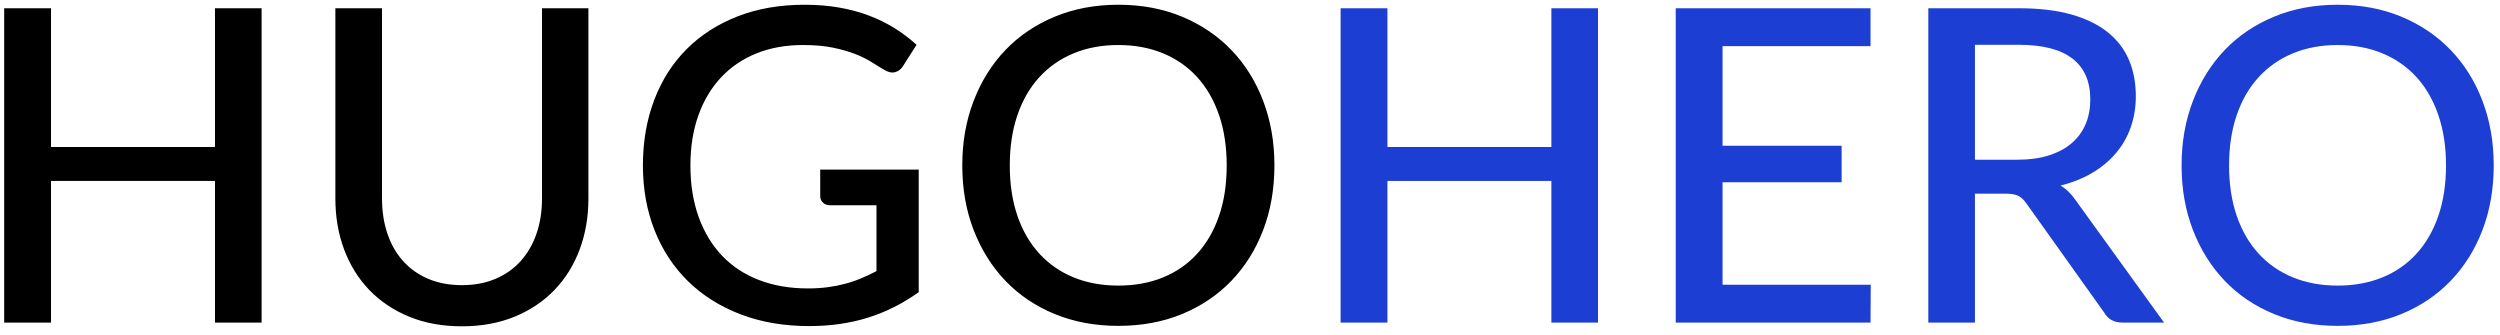
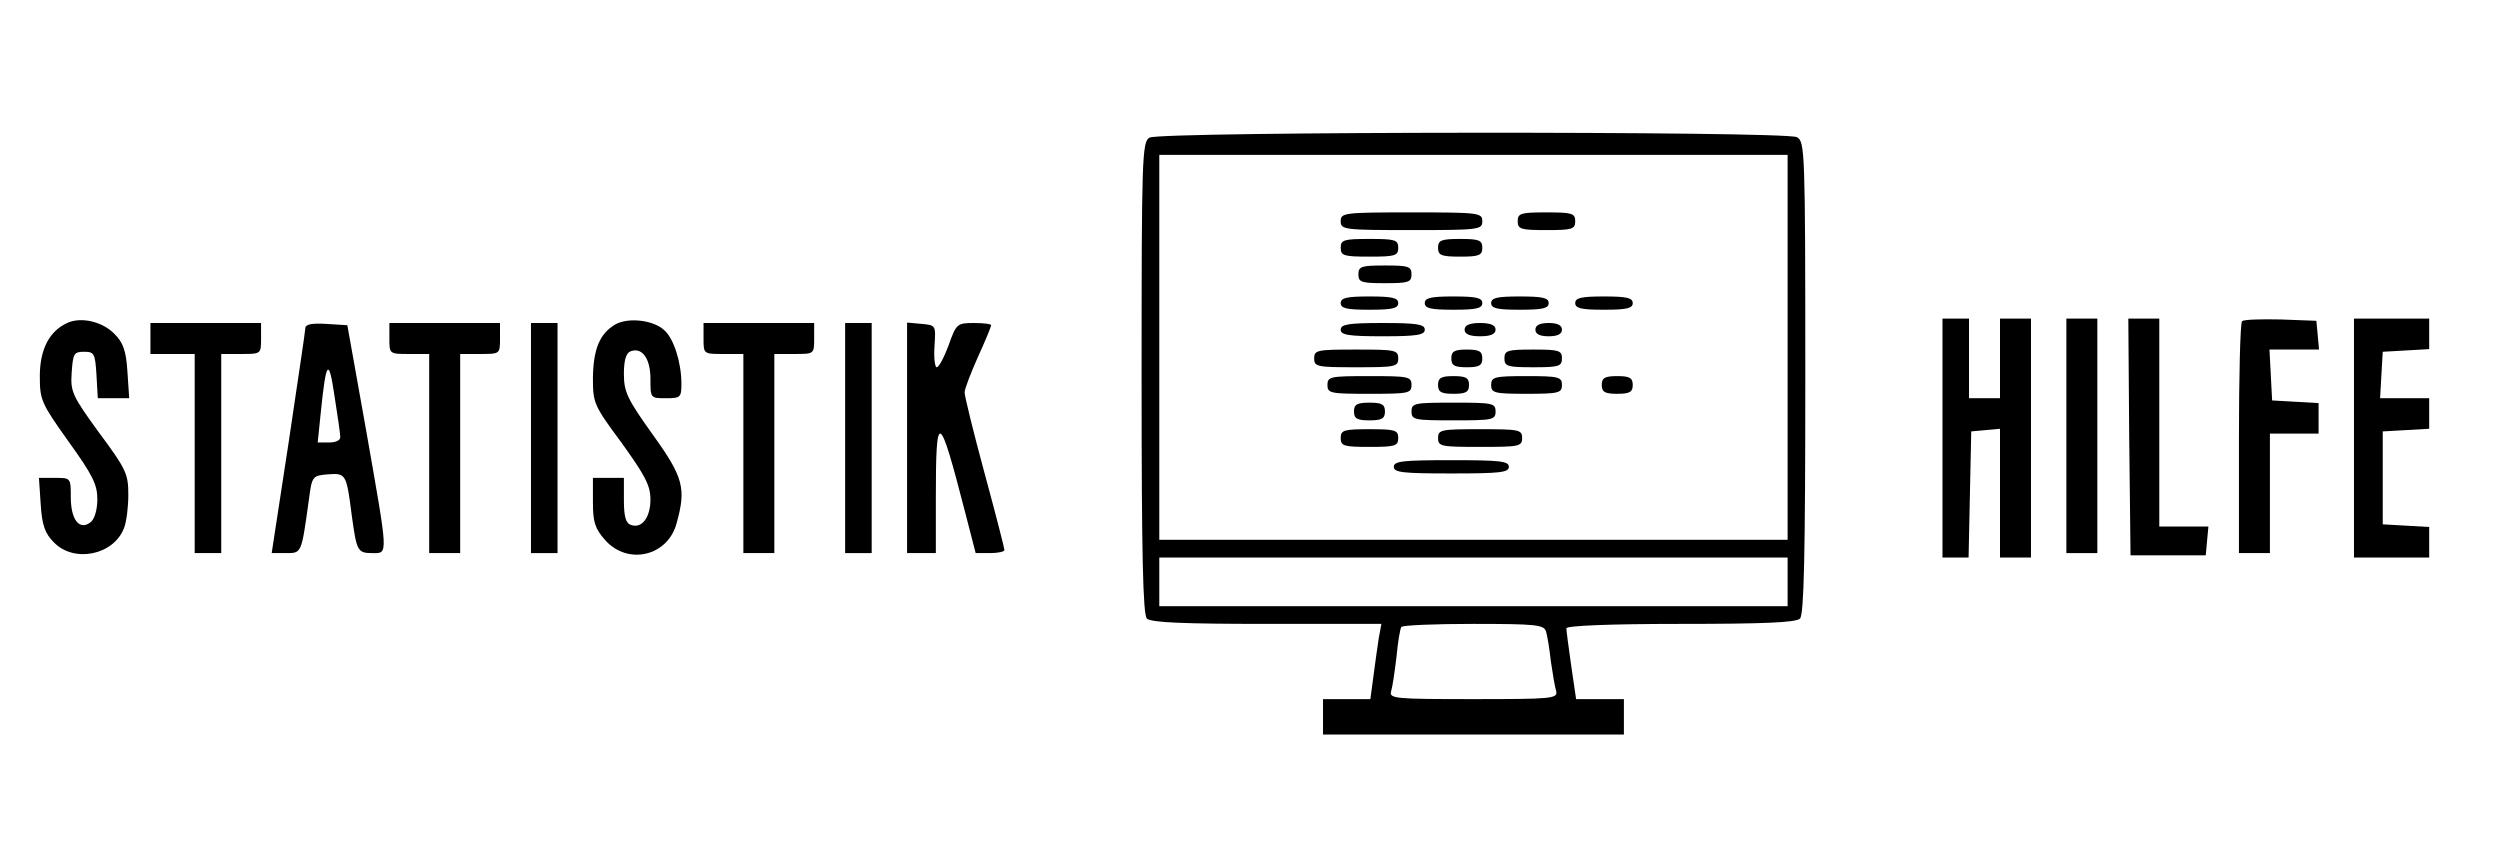
- <svg xmlns="http://www.w3.org/2000/svg" width="217px" height="29px" viewBox="0 0 217 29" version="1.1">
-   <defs />
-   <g id="Page-1" stroke="none" stroke-width="1" fill="none" fill-rule="evenodd">
-     <g id="logo">
-       <path d="M22.707,0.716 L22.707,28 L18.66,28 L18.66,15.707 L4.429,15.707 L4.429,28 L0.363,28 L0.363,0.716 L4.429,0.716 L4.429,12.762 L18.66,12.762 L18.66,0.716 L22.707,0.716 Z M40.092,24.751 C41.181,24.751 42.157,24.567 43.018,24.2 C43.879,23.833 44.608,23.317 45.203,22.651 C45.798,21.986 46.254,21.195 46.571,20.276 C46.888,19.358 47.046,18.342 47.046,17.227 L47.046,0.716 L51.074,0.716 L51.074,17.227 C51.074,18.823 50.821,20.299 50.314,21.654 C49.807,23.009 49.079,24.181 48.129,25.169 C47.179,26.157 46.026,26.93 44.671,27.487 C43.316,28.044 41.789,28.323 40.092,28.323 C38.395,28.323 36.868,28.044 35.513,27.487 C34.158,26.93 33.005,26.157 32.055,25.169 C31.105,24.181 30.377,23.009 29.87,21.654 C29.363,20.299 29.11,18.823 29.11,17.227 L29.11,0.716 L33.157,0.716 L33.157,17.208 C33.157,18.323 33.312,19.342 33.623,20.267 C33.933,21.192 34.386,21.986 34.981,22.651 C35.576,23.317 36.305,23.833 37.166,24.2 C38.027,24.567 39.003,24.751 40.092,24.751 Z M79.745,14.719 L79.745,25.359 C78.364,26.347 76.895,27.085 75.337,27.573 C73.779,28.06 72.082,28.304 70.245,28.304 C68.041,28.304 66.049,27.962 64.269,27.278 C62.49,26.594 60.973,25.638 59.719,24.409 C58.465,23.18 57.499,21.711 56.822,20.001 C56.144,18.291 55.805,16.41 55.805,14.358 C55.805,12.293 56.131,10.403 56.783,8.687 C57.436,6.97 58.37,5.501 59.586,4.279 C60.802,3.056 62.274,2.106 64.004,1.429 C65.733,0.751 67.674,0.412 69.827,0.412 C70.916,0.412 71.926,0.494 72.858,0.659 C73.789,0.824 74.653,1.058 75.451,1.362 C76.249,1.666 76.987,2.03 77.665,2.454 C78.342,2.879 78.972,3.357 79.555,3.889 L78.396,5.713 C78.219,6.004 77.984,6.188 77.693,6.264 C77.402,6.34 77.085,6.27 76.743,6.055 C76.414,5.865 76.05,5.643 75.65,5.39 C75.251,5.137 74.777,4.902 74.225,4.687 C73.674,4.472 73.032,4.288 72.297,4.136 C71.562,3.984 70.695,3.908 69.694,3.908 C68.199,3.908 66.85,4.152 65.647,4.639 C64.444,5.127 63.418,5.827 62.569,6.739 C61.72,7.651 61.068,8.75 60.612,10.036 C60.156,11.321 59.928,12.762 59.928,14.358 C59.928,16.03 60.169,17.528 60.65,18.852 C61.131,20.175 61.812,21.296 62.693,22.215 C63.573,23.133 64.643,23.833 65.903,24.314 C67.164,24.795 68.573,25.036 70.131,25.036 C70.739,25.036 71.306,25.001 71.832,24.931 C72.357,24.862 72.861,24.764 73.342,24.637 C73.823,24.51 74.289,24.352 74.739,24.162 C75.188,23.972 75.635,23.763 76.078,23.535 L76.078,17.816 L72.05,17.816 C71.797,17.816 71.591,17.74 71.433,17.588 C71.274,17.436 71.195,17.246 71.195,17.018 L71.195,14.719 L79.745,14.719 Z M110.62,14.358 C110.62,16.397 110.294,18.269 109.641,19.973 C108.989,21.676 108.068,23.145 106.877,24.381 C105.686,25.616 104.261,26.575 102.602,27.259 C100.943,27.943 99.1,28.285 97.073,28.285 C95.059,28.285 93.219,27.943 91.553,27.259 C89.888,26.575 88.463,25.616 87.278,24.381 C86.094,23.145 85.173,21.676 84.514,19.973 C83.855,18.269 83.526,16.397 83.526,14.358 C83.526,12.331 83.855,10.463 84.514,8.753 C85.173,7.043 86.094,5.571 87.278,4.335 C88.463,3.1 89.888,2.138 91.553,1.448 C93.219,0.757 95.059,0.412 97.073,0.412 C99.1,0.412 100.943,0.757 102.602,1.448 C104.261,2.138 105.686,3.1 106.877,4.335 C108.068,5.571 108.989,7.043 109.641,8.753 C110.294,10.463 110.62,12.331 110.62,14.358 Z M106.478,14.358 C106.478,12.737 106.256,11.28 105.813,9.988 C105.37,8.696 104.74,7.6 103.922,6.701 C103.105,5.802 102.118,5.111 100.959,4.63 C99.799,4.149 98.504,3.908 97.073,3.908 C95.642,3.908 94.347,4.149 93.188,4.63 C92.028,5.111 91.037,5.802 90.214,6.701 C89.391,7.6 88.757,8.696 88.314,9.988 C87.871,11.28 87.649,12.737 87.649,14.358 C87.649,15.992 87.871,17.452 88.314,18.738 C88.757,20.023 89.391,21.116 90.214,22.015 C91.037,22.914 92.028,23.601 93.188,24.076 C94.347,24.552 95.642,24.789 97.073,24.789 C98.504,24.789 99.799,24.552 100.959,24.076 C102.118,23.601 103.105,22.914 103.922,22.015 C104.74,21.116 105.37,20.023 105.813,18.738 C106.256,17.452 106.478,15.992 106.478,14.358 Z" id="HUGO" fill="#000000" />
-       <path d="M138.707,0.716 L138.707,28 L134.66,28 L134.66,15.707 L120.429,15.707 L120.429,28 L116.363,28 L116.363,0.716 L120.429,0.716 L120.429,12.762 L134.66,12.762 L134.66,0.716 L138.707,0.716 Z M162.381,24.713 L162.362,28 L145.452,28 L145.452,0.716 L162.362,0.716 L162.362,4.003 L149.518,4.003 L149.518,12.648 L159.854,12.648 L159.854,15.821 L149.518,15.821 L149.518,24.713 L162.381,24.713 Z M175.111,13.864 C176.15,13.864 177.065,13.737 177.857,13.484 C178.648,13.231 179.31,12.873 179.842,12.411 C180.374,11.948 180.773,11.397 181.039,10.758 C181.305,10.118 181.438,9.412 181.438,8.639 C181.438,7.068 180.922,5.884 179.889,5.086 C178.857,4.288 177.309,3.889 175.244,3.889 L171.425,3.889 L171.425,13.864 L175.111,13.864 Z M187.841,28 L184.231,28 C183.509,28 182.983,27.715 182.654,27.145 L175.909,17.683 C175.694,17.366 175.459,17.142 175.206,17.009 C174.953,16.875 174.573,16.809 174.066,16.809 L171.425,16.809 L171.425,28 L167.378,28 L167.378,0.716 L175.244,0.716 C177.005,0.716 178.521,0.896 179.794,1.258 C181.068,1.619 182.119,2.131 182.948,2.796 C183.778,3.462 184.392,4.263 184.792,5.2 C185.191,6.137 185.39,7.189 185.39,8.354 C185.39,9.304 185.244,10.197 184.953,11.033 C184.662,11.869 184.234,12.619 183.671,13.284 C183.107,13.95 182.42,14.523 181.609,15.004 C180.798,15.485 179.88,15.853 178.854,16.106 C179.361,16.41 179.798,16.834 180.165,17.379 L187.841,28 Z M216.455,14.358 C216.455,16.397 216.129,18.269 215.476,19.973 C214.824,21.676 213.903,23.145 212.712,24.381 C211.521,25.616 210.096,26.575 208.437,27.259 C206.778,27.943 204.935,28.285 202.908,28.285 C200.894,28.285 199.054,27.943 197.388,27.259 C195.723,26.575 194.298,25.616 193.113,24.381 C191.929,23.145 191.008,21.676 190.349,19.973 C189.69,18.269 189.361,16.397 189.361,14.358 C189.361,12.331 189.69,10.463 190.349,8.753 C191.008,7.043 191.929,5.571 193.113,4.335 C194.298,3.1 195.723,2.138 197.388,1.448 C199.054,0.757 200.894,0.412 202.908,0.412 C204.935,0.412 206.778,0.757 208.437,1.448 C210.096,2.138 211.521,3.1 212.712,4.335 C213.903,5.571 214.824,7.043 215.476,8.753 C216.129,10.463 216.455,12.331 216.455,14.358 Z M212.313,14.358 C212.313,12.737 212.091,11.28 211.648,9.988 C211.205,8.696 210.575,7.6 209.757,6.701 C208.94,5.802 207.953,5.111 206.793,4.63 C205.634,4.149 204.339,3.908 202.908,3.908 C201.477,3.908 200.182,4.149 199.023,4.63 C197.863,5.111 196.872,5.802 196.049,6.701 C195.226,7.6 194.592,8.696 194.149,9.988 C193.706,11.28 193.484,12.737 193.484,14.358 C193.484,15.992 193.706,17.452 194.149,18.738 C194.592,20.023 195.226,21.116 196.049,22.015 C196.872,22.914 197.863,23.601 199.023,24.076 C200.182,24.552 201.477,24.789 202.908,24.789 C204.339,24.789 205.634,24.552 206.793,24.076 C207.953,23.601 208.94,22.914 209.757,22.015 C210.575,21.116 211.205,20.023 211.648,18.738 C212.091,17.452 212.313,15.992 212.313,14.358 Z" id="HERO" fill="#1C3ED3" />
-     </g>
+ <svg xmlns="http://www.w3.org/2000/svg" version="1.0" width="565pt" height="196pt" viewBox="0 0 565 196" preserveAspectRatio="xMidYMid meet">
+   <g transform="translate(0,196) scale(0.1,-0.1)" fill="#000000" stroke="none">
+     <path d="M2598 1649 c-17 -9 -18 -46 -18 -542 0 -401 3 -536 12 -545 9 -9 83 -12 271 -12 l259 0 -6 -32 c-3 -18 -8 -57 -12 -86 l-7 -52 -53 0 -54 0 0 -40 0 -40 340 0 340 0 0 40 0 40 -54 0 -54 0 -11 75 c-6 42 -11 80 -11 85 0 6 100 10 258 10 187 0 261 3 270 12 9 9 12 144 12 545 0 516 -1 533 -19 543 -27 14 -1439 13 -1463 -1z m1442 -474 l0 -435 -710 0 -710 0 0 435 0 435 710 0 710 0 0 -435z m0 -530 l0 -55 -710 0 -710 0 0 55 0 55 710 0 710 0 0 -55z m-546 -112 c3 -10 8 -40 11 -68 4 -27 9 -58 12 -67 4 -17 -10 -18 -187 -18 -178 0 -191 1 -186 18 3 9 8 44 12 77 3 33 8 63 11 68 2 4 76 7 163 7 142 0 159 -2 164 -17z" />
+     <path d="M3030 1460 c0 -19 7 -20 160 -20 153 0 160 1 160 20 0 19 -7 20 -160 20 -153 0 -160 -1 -160 -20z" />
+     <path d="M3430 1460 c0 -18 7 -20 65 -20 58 0 65 2 65 20 0 18 -7 20 -65 20 -58 0 -65 -2 -65 -20z" />
+     <path d="M3030 1400 c0 -18 7 -20 65 -20 58 0 65 2 65 20 0 18 -7 20 -65 20 -58 0 -65 -2 -65 -20z" />
+     <path d="M3250 1400 c0 -17 7 -20 50 -20 43 0 50 3 50 20 0 17 -7 20 -50 20 -43 0 -50 -3 -50 -20z" />
+     <path d="M3070 1340 c0 -18 7 -20 60 -20 53 0 60 2 60 20 0 18 -7 20 -60 20 -53 0 -60 -2 -60 -20z" />
+     <path d="M3030 1275 c0 -12 14 -15 65 -15 51 0 65 3 65 15 0 12 -14 15 -65 15 -51 0 -65 -3 -65 -15z" />
+     <path d="M3220 1275 c0 -12 14 -15 65 -15 51 0 65 3 65 15 0 12 -14 15 -65 15 -51 0 -65 -3 -65 -15z" />
+     <path d="M3370 1275 c0 -12 14 -15 65 -15 51 0 65 3 65 15 0 12 -14 15 -65 15 -51 0 -65 -3 -65 -15z" />
+     <path d="M3560 1275 c0 -12 14 -15 65 -15 51 0 65 3 65 15 0 12 -14 15 -65 15 -51 0 -65 -3 -65 -15z" />
+     <path d="M3030 1215 c0 -12 17 -15 95 -15 78 0 95 3 95 15 0 12 -17 15 -95 15 -78 0 -95 -3 -95 -15z" />
+     <path d="M3310 1215 c0 -10 11 -15 35 -15 24 0 35 5 35 15 0 10 -11 15 -35 15 -24 0 -35 -5 -35 -15z" />
+     <path d="M3470 1215 c0 -10 10 -15 30 -15 20 0 30 5 30 15 0 10 -10 15 -30 15 -20 0 -30 -5 -30 -15z" />
+     <path d="M2970 1150 c0 -19 7 -20 95 -20 88 0 95 1 95 20 0 19 -7 20 -95 20 -88 0 -95 -1 -95 -20z" />
+     <path d="M3280 1150 c0 -16 7 -20 35 -20 28 0 35 4 35 20 0 16 -7 20 -35 20 -28 0 -35 -4 -35 -20z" />
+     <path d="M3400 1150 c0 -18 7 -20 65 -20 58 0 65 2 65 20 0 18 -7 20 -65 20 -58 0 -65 -2 -65 -20z" />
+     <path d="M3000 1090 c0 -19 7 -20 95 -20 88 0 95 1 95 20 0 19 -7 20 -95 20 -88 0 -95 -1 -95 -20z" />
+     <path d="M3250 1090 c0 -16 7 -20 35 -20 28 0 35 4 35 20 0 16 -7 20 -35 20 -28 0 -35 -4 -35 -20z" />
+     <path d="M3370 1090 c0 -18 7 -20 80 -20 73 0 80 2 80 20 0 18 -7 20 -80 20 -73 0 -80 -2 -80 -20z" />
+     <path d="M3620 1090 c0 -16 7 -20 35 -20 28 0 35 4 35 20 0 16 -7 20 -35 20 -28 0 -35 -4 -35 -20z" />
+     <path d="M3060 1030 c0 -16 7 -20 35 -20 28 0 35 4 35 20 0 16 -7 20 -35 20 -28 0 -35 -4 -35 -20z" />
+     <path d="M3190 1030 c0 -19 7 -20 95 -20 88 0 95 1 95 20 0 19 -7 20 -95 20 -88 0 -95 -1 -95 -20z" />
+     <path d="M3030 970 c0 -18 7 -20 65 -20 58 0 65 2 65 20 0 18 -7 20 -65 20 -58 0 -65 -2 -65 -20z" />
+     <path d="M3250 970 c0 -19 7 -20 95 -20 88 0 95 1 95 20 0 19 -7 20 -95 20 -88 0 -95 -1 -95 -20z" />
+     <path d="M3150 905 c0 -13 21 -15 130 -15 109 0 130 2 130 15 0 13 -21 15 -130 15 -109 0 -130 -2 -130 -15z" />
+     <path d="M154 1231 c-42 -18 -64 -60 -64 -121 0 -54 3 -61 65 -148 54 -75 65 -97 65 -130 0 -23 -6 -45 -15 -52 -25 -20 -45 5 -45 56 0 44 0 44 -36 44 l-36 0 4 -60 c3 -48 10 -66 30 -86 46 -47 135 -28 158 32 6 14 10 48 10 76 0 47 -5 58 -66 140 -61 84 -65 93 -62 136 3 43 5 47 28 47 23 0 25 -4 28 -52 l3 -53 36 0 35 0 -4 60 c-3 48 -10 66 -29 85 -27 28 -74 39 -105 26z" />
+     <path d="M1391 1227 c-36 -21 -50 -56 -51 -121 0 -57 2 -62 65 -147 53 -74 65 -96 65 -128 0 -41 -20 -67 -45 -57 -11 4 -15 20 -15 56 l0 50 -35 0 -35 0 0 -55 c0 -46 5 -60 28 -86 51 -57 141 -36 161 38 22 79 16 104 -54 201 -57 80 -65 96 -65 137 0 31 5 47 15 51 26 10 45 -16 45 -62 0 -44 0 -44 35 -44 33 0 35 2 35 33 0 47 -17 102 -39 121 -25 23 -81 29 -110 13z" />
+     <path d="M4390 970 l0 -270 30 0 29 0 3 143 3 142 33 3 32 3 0 -145 0 -146 35 0 35 0 0 270 0 270 -35 0 -35 0 0 -90 0 -90 -35 0 -35 0 0 90 0 90 -30 0 -30 0 0 -270z" />
+     <path d="M4670 975 l0 -265 35 0 35 0 0 265 0 265 -35 0 -35 0 0 -265z" />
+     <path d="M4812 973 l3 -268 85 0 85 0 3 33 3 32 -55 0 -56 0 0 235 0 235 -35 0 -35 0 2 -267z" />
+     <path d="M5067 1234 c-4 -4 -7 -124 -7 -266 l0 -258 35 0 35 0 0 135 0 135 55 0 55 0 0 34 0 35 -52 3 -53 3 -3 58 -3 57 56 0 56 0 -3 33 -3 32 -80 3 c-45 1 -84 0 -88 -4z" />
+     <path d="M5320 970 l0 -270 85 0 85 0 0 34 0 35 -52 3 -53 3 0 105 0 105 53 3 52 3 0 35 0 34 -56 0 -55 0 3 53 3 52 53 3 52 3 0 35 0 34 -85 0 -85 0 0 -270z" />
+     <path d="M340 1195 l0 -35 50 0 50 0 0 -225 0 -225 30 0 30 0 0 225 0 225 45 0 c45 0 45 0 45 35 l0 35 -125 0 -125 0 0 -35z" />
+     <path d="M690 1218 c0 -7 -18 -124 -38 -260 l-38 -248 32 0 c36 0 35 -2 52 120 7 54 8 55 43 58 41 3 42 1 54 -93 11 -80 13 -85 46 -85 37 0 37 -11 -14 280 l-42 235 -48 3 c-33 2 -47 -1 -47 -10z m79 -245 c1 -8 -10 -13 -25 -13 l-26 0 7 68 c12 118 18 125 31 37 7 -44 13 -86 13 -92z" />
+     <path d="M880 1195 c0 -35 0 -35 45 -35 l45 0 0 -225 0 -225 35 0 35 0 0 225 0 225 45 0 c45 0 45 0 45 35 l0 35 -125 0 -125 0 0 -35z" />
+     <path d="M1200 970 l0 -260 30 0 30 0 0 260 0 260 -30 0 -30 0 0 -260z" />
+     <path d="M1590 1195 c0 -35 0 -35 45 -35 l45 0 0 -225 0 -225 35 0 35 0 0 225 0 225 45 0 c45 0 45 0 45 35 l0 35 -125 0 -125 0 0 -35z" />
+     <path d="M1910 970 l0 -260 30 0 30 0 0 260 0 260 -30 0 -30 0 0 -260z" />
+     <path d="M2050 971 l0 -261 33 0 32 0 0 125 c0 200 7 197 66 -32 l24 -93 32 0 c18 0 33 3 33 7 0 4 -20 82 -45 174 -25 92 -45 174 -45 182 0 8 14 44 30 80 17 37 30 69 30 72 0 3 -18 5 -39 5 -38 0 -40 -2 -57 -50 -10 -27 -22 -50 -27 -50 -4 0 -7 21 -5 48 3 47 3 47 -29 50 l-33 3 0 -260z" />
  </g>
</svg>
